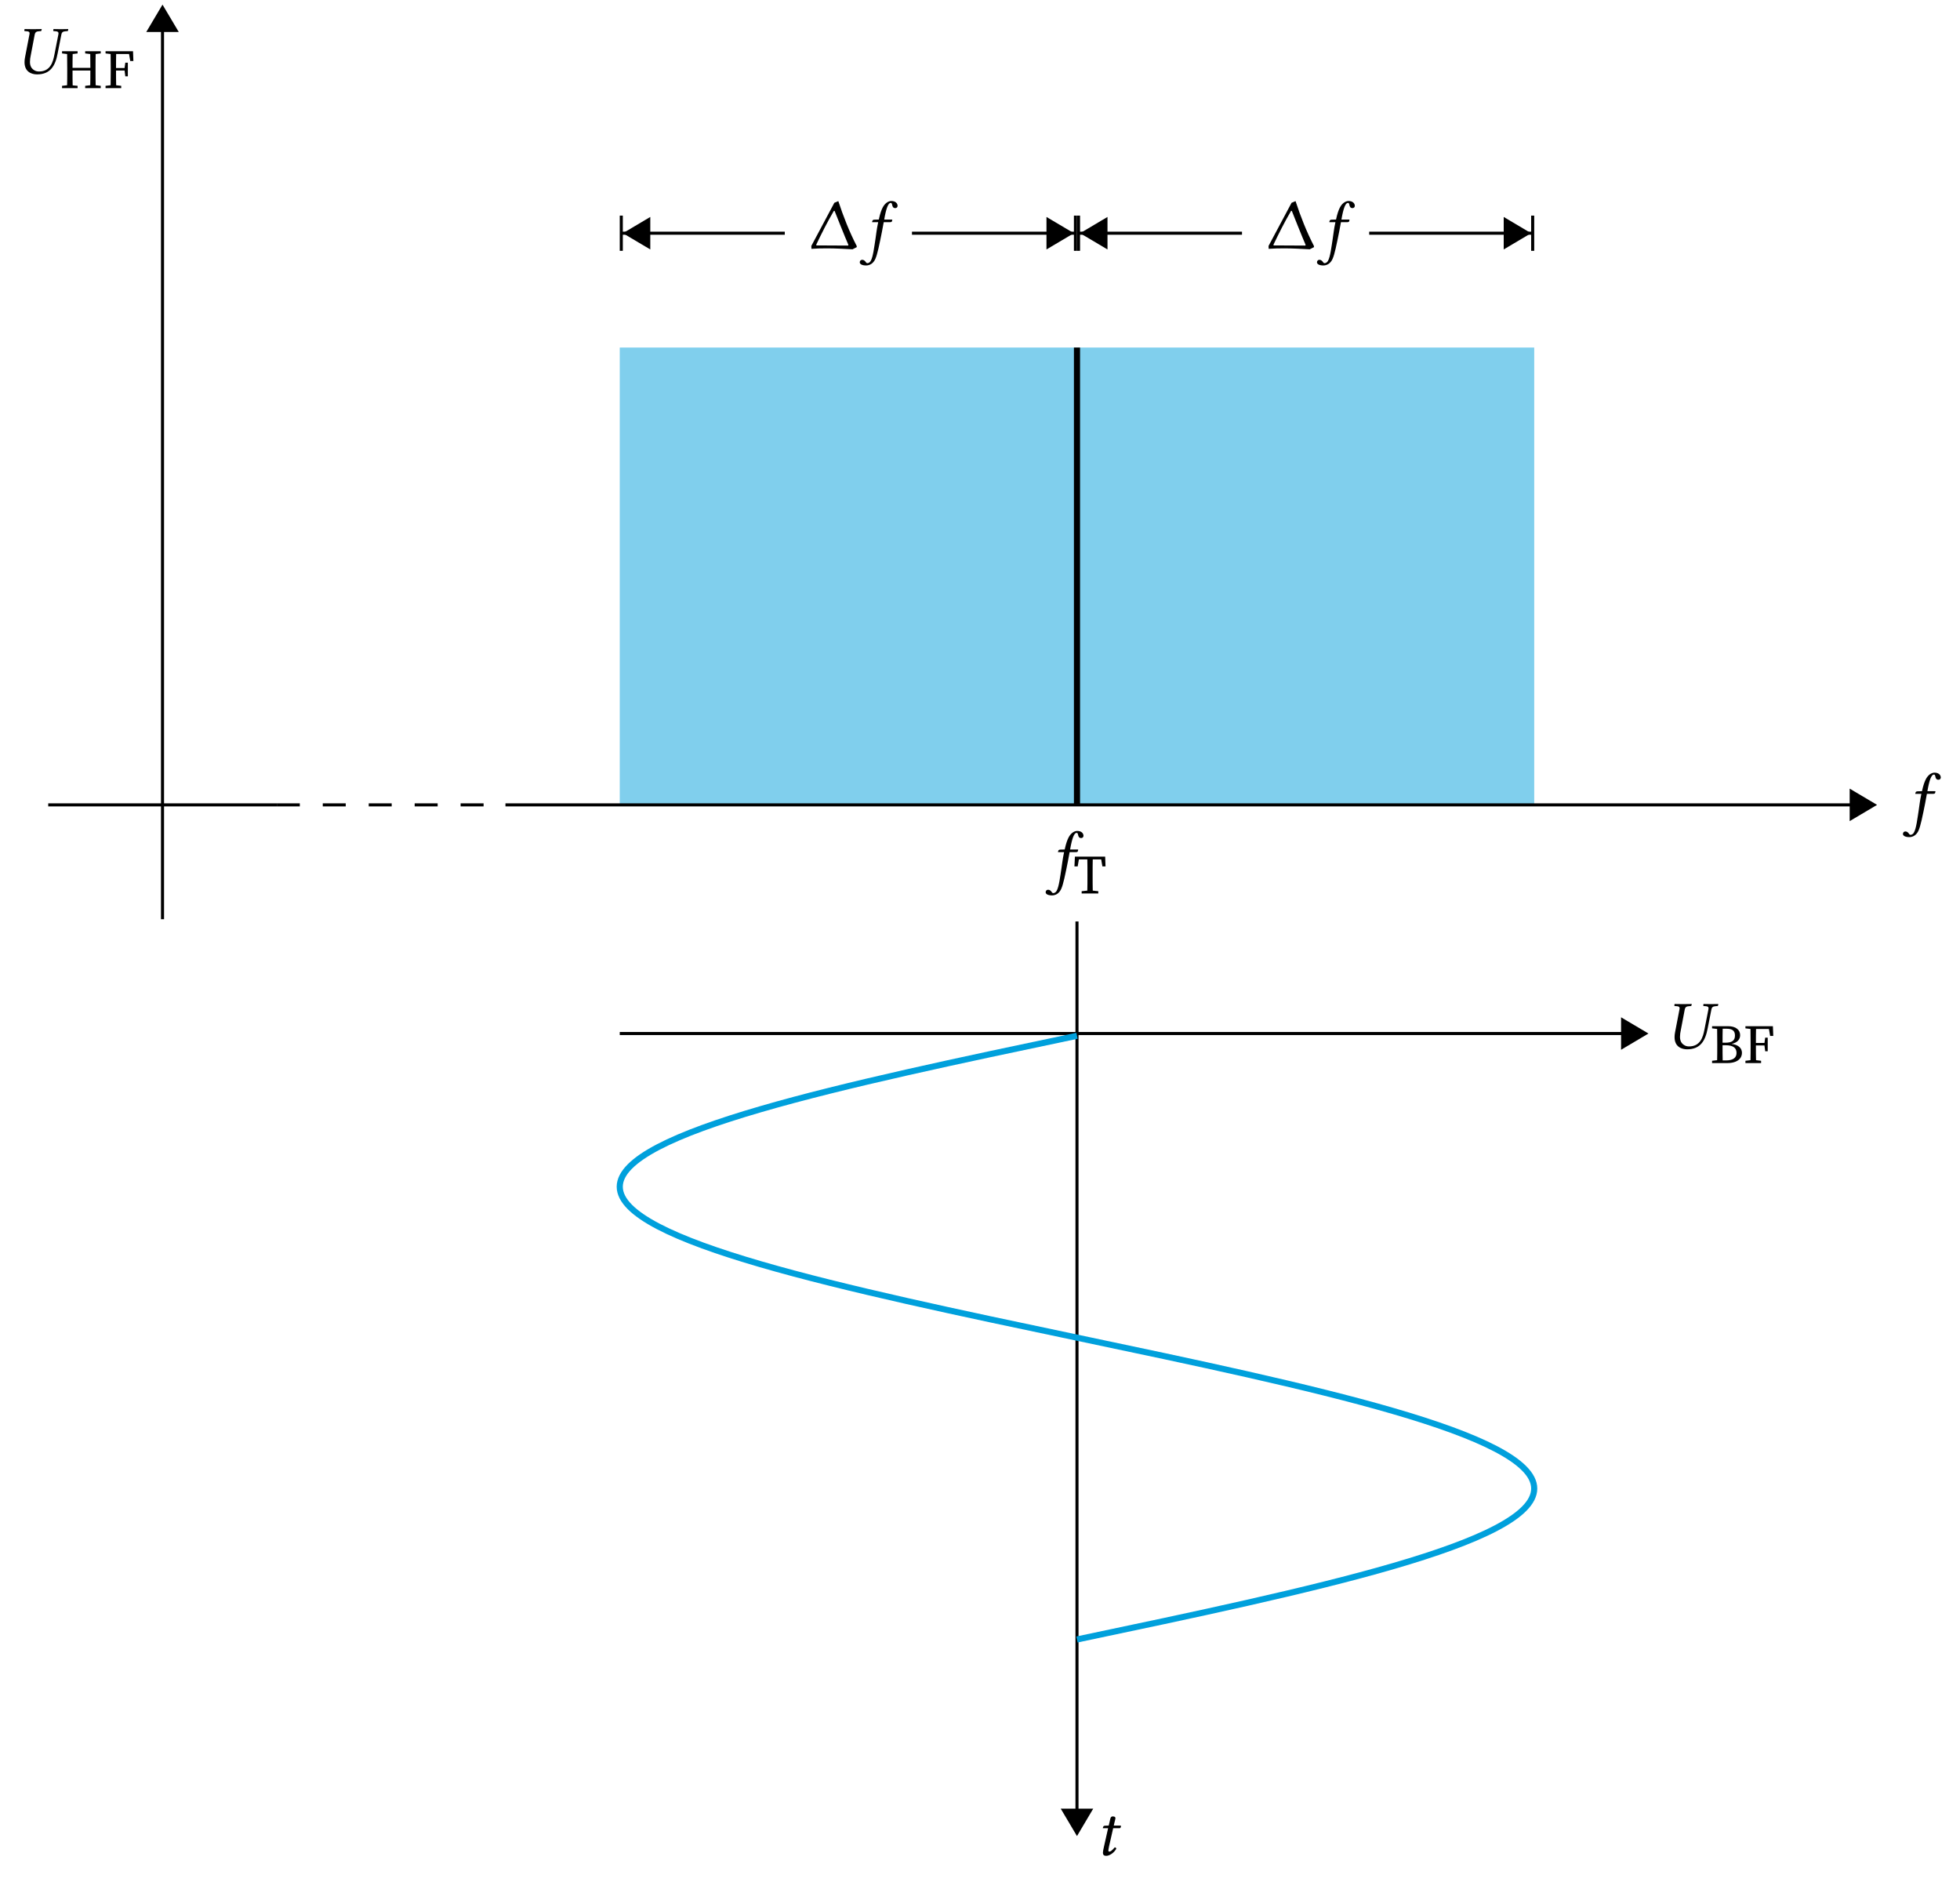
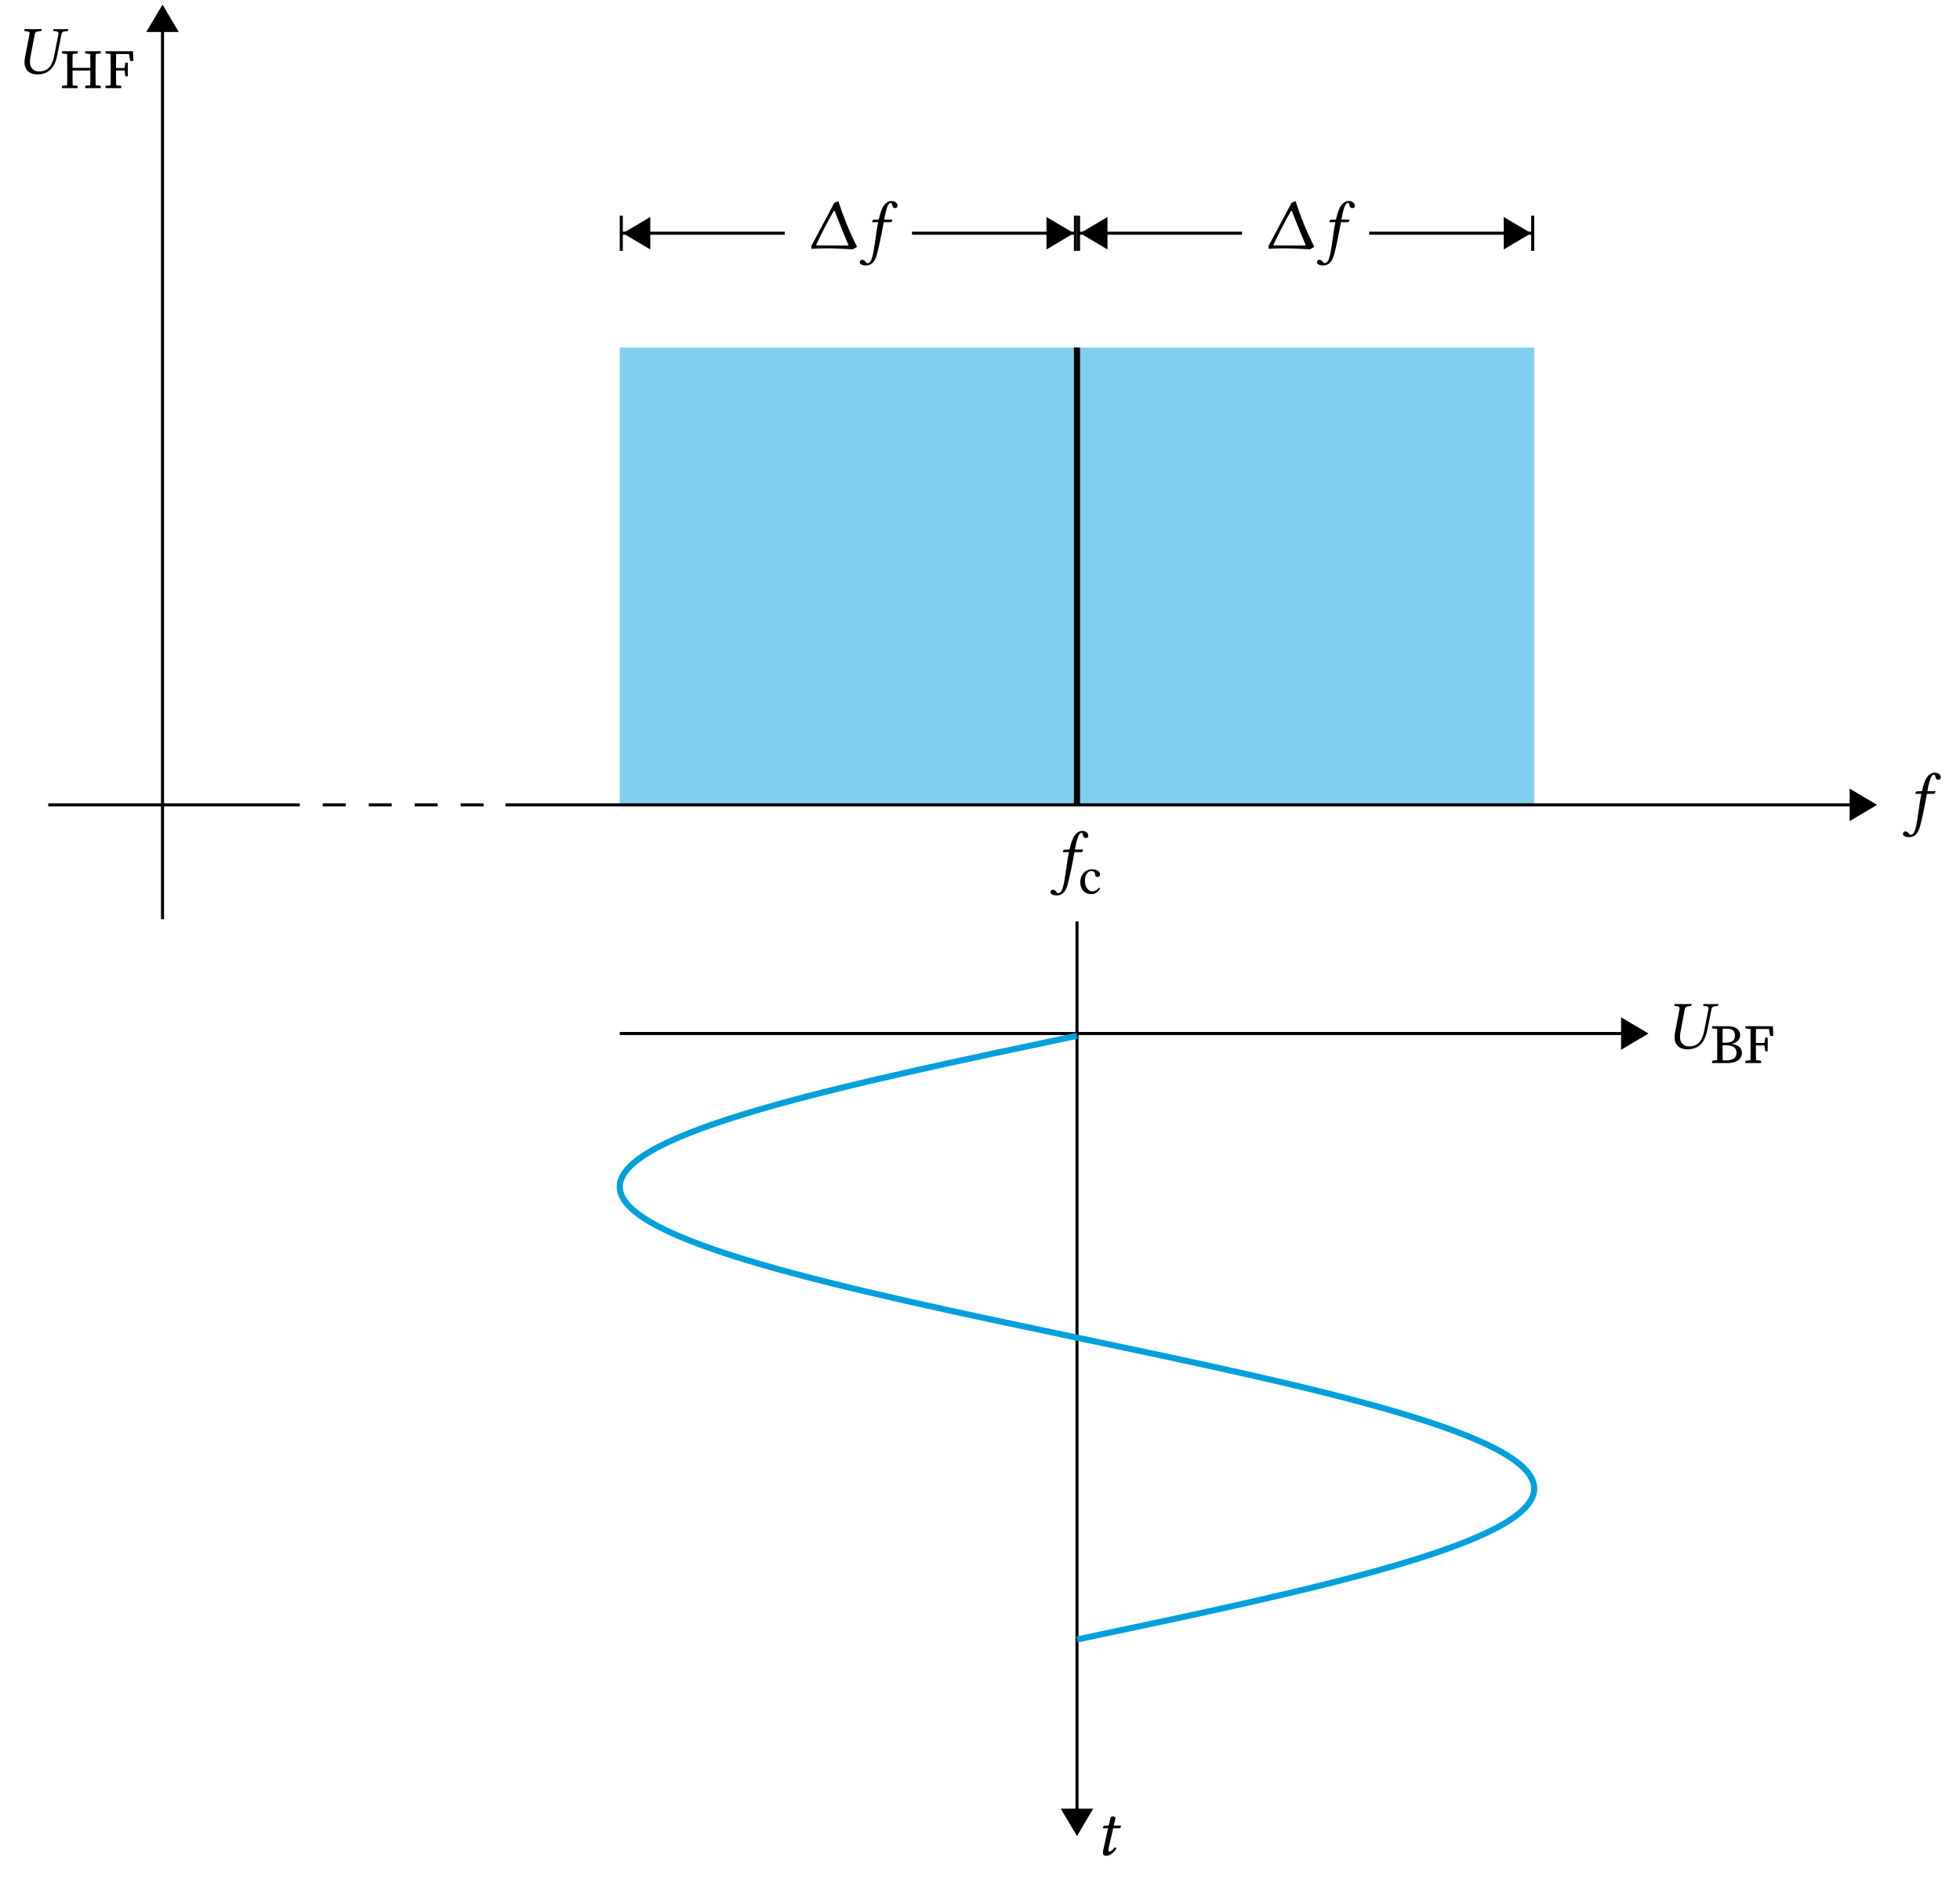
<svg xmlns="http://www.w3.org/2000/svg" xmlns:xlink="http://www.w3.org/1999/xlink" width="254.167" height="243.986" viewBox="0 0 254.167 243.986">
  <defs>
    <g>
      <g id="glyph-0-0">
        <path d="M 1.578 1.562 C 1.484 1.719 1.312 1.828 1.172 1.828 C 1.047 1.828 1.016 1.766 0.953 1.688 C 0.875 1.562 0.703 1.391 0.516 1.391 C 0.266 1.391 0.172 1.562 0.172 1.719 C 0.172 1.906 0.391 2.125 1 2.125 C 1.375 2.125 1.766 1.953 2.031 1.562 C 2.281 1.219 2.484 0.531 2.828 -1.156 C 2.969 -1.859 3.125 -2.578 3.25 -3.328 L 3.281 -3.484 L 4.109 -3.484 C 4.188 -3.484 4.328 -3.516 4.344 -3.594 C 4.344 -3.594 4.391 -3.781 4.391 -3.797 C 4.391 -3.812 4.375 -3.828 4.328 -3.828 L 3.344 -3.828 L 3.438 -4.344 C 3.578 -5.016 3.703 -5.422 3.828 -5.656 C 3.953 -5.906 4.078 -5.984 4.188 -5.984 C 4.312 -5.984 4.328 -5.906 4.375 -5.734 C 4.406 -5.547 4.484 -5.312 4.766 -5.312 C 5.016 -5.312 5.078 -5.516 5.078 -5.594 C 5.078 -5.938 4.797 -6.234 4.25 -6.234 C 4.062 -6.234 3.828 -6.141 3.641 -6 C 3.359 -5.766 2.984 -5.422 2.641 -3.828 L 2.062 -3.812 C 1.891 -3.797 1.828 -3.734 1.812 -3.656 C 1.797 -3.625 1.766 -3.516 1.766 -3.5 C 1.766 -3.484 1.781 -3.484 1.812 -3.484 L 2.562 -3.484 C 2.344 -2.469 2.312 -1.938 2.203 -1.266 C 2.062 -0.406 1.906 1.047 1.578 1.562 Z M 1.578 1.562 " />
      </g>
      <g id="glyph-0-1">
        <path d="M 1.828 0.094 C 3.578 0.094 4.203 -1.047 4.5 -2.641 L 4.984 -5.094 C 5.031 -5.344 5.172 -5.484 5.547 -5.5 L 5.766 -5.516 C 5.812 -5.516 5.844 -5.547 5.844 -5.594 L 5.875 -5.766 L 5.859 -5.781 C 5.453 -5.781 5.109 -5.766 4.922 -5.766 C 4.719 -5.766 4.375 -5.781 3.984 -5.781 L 3.953 -5.766 L 3.922 -5.594 C 3.922 -5.547 3.953 -5.516 3.984 -5.516 L 4.203 -5.5 C 4.5 -5.484 4.609 -5.406 4.609 -5.219 C 4.609 -5.188 4.609 -5.141 4.594 -5.094 L 4.078 -2.469 C 3.891 -1.469 3.531 -0.281 2.078 -0.281 C 1.656 -0.281 1.344 -0.469 1.141 -0.719 C 0.953 -0.969 0.906 -1.25 0.906 -1.531 C 0.906 -1.812 0.953 -2.125 1.016 -2.406 L 1.531 -5.109 C 1.594 -5.359 1.734 -5.484 2.094 -5.5 L 2.312 -5.516 C 2.359 -5.516 2.391 -5.547 2.391 -5.594 L 2.438 -5.766 L 2.406 -5.781 C 2.016 -5.781 1.656 -5.766 1.312 -5.766 C 0.969 -5.766 0.641 -5.781 0.234 -5.781 L 0.203 -5.766 L 0.172 -5.594 C 0.172 -5.547 0.203 -5.516 0.234 -5.516 L 0.453 -5.5 C 0.734 -5.484 0.859 -5.422 0.859 -5.234 C 0.859 -5.188 0.859 -5.156 0.844 -5.109 L 0.266 -2.109 C 0.219 -1.875 0.203 -1.672 0.203 -1.484 C 0.203 -0.203 1.156 0.094 1.828 0.094 Z M 1.828 0.094 " />
      </g>
      <g id="glyph-0-2">
        <path d="M 0.938 -3.828 L 0.469 -3.812 C 0.297 -3.797 0.234 -3.734 0.219 -3.656 C 0.203 -3.625 0.172 -3.516 0.172 -3.5 C 0.172 -3.484 0.203 -3.484 0.234 -3.484 L 0.859 -3.484 L 0.312 -1.047 C 0.25 -0.766 0.188 -0.484 0.188 -0.328 C 0.188 0 0.344 0.094 0.625 0.094 C 1.031 0.094 1.625 -0.281 1.922 -0.828 C 1.891 -0.953 1.828 -1 1.719 -1 C 1.312 -0.531 1.156 -0.453 1.016 -0.453 C 0.984 -0.453 0.891 -0.469 0.891 -0.578 C 0.891 -0.656 0.922 -0.828 0.984 -1.141 L 1.516 -3.484 L 2.391 -3.484 C 2.5 -3.531 2.578 -3.766 2.484 -3.828 L 1.594 -3.828 L 1.688 -4.234 C 1.719 -4.406 1.812 -4.672 1.812 -4.766 C 1.812 -4.922 1.734 -5.016 1.453 -5.016 C 1.125 -5.016 1.141 -4.609 1.047 -4.281 Z M 0.938 -3.828 " />
      </g>
      <g id="glyph-1-0">
        <path d="M 0.984 -2.219 C 0.984 -1.594 0.984 -0.969 0.969 -0.375 L 0.312 -0.297 L 0.312 0 L 2.328 0 L 2.328 -0.297 L 1.688 -0.359 C 1.672 -0.953 1.672 -1.547 1.672 -2.281 L 3.984 -2.281 C 3.984 -1.625 3.984 -0.984 3.969 -0.375 L 3.312 -0.297 L 3.312 0 L 5.328 0 L 5.328 -0.297 L 4.672 -0.375 C 4.656 -0.984 4.656 -1.609 4.656 -2.219 L 4.656 -2.562 C 4.656 -3.188 4.656 -3.812 4.672 -4.422 L 5.328 -4.5 L 5.328 -4.781 L 3.312 -4.781 L 3.312 -4.5 L 3.969 -4.422 C 3.984 -3.828 3.984 -3.25 3.984 -2.625 L 1.672 -2.625 C 1.672 -3.188 1.672 -3.812 1.688 -4.422 L 2.328 -4.5 L 2.328 -4.781 L 0.312 -4.781 L 0.312 -4.5 L 0.969 -4.422 C 0.984 -3.797 0.984 -3.188 0.984 -2.562 Z M 0.984 -2.219 " />
      </g>
      <g id="glyph-1-1">
        <path d="M 0.984 -2.219 C 0.984 -1.594 0.984 -0.969 0.969 -0.375 L 0.312 -0.297 L 0.312 0 L 2.344 0 L 2.344 -0.297 L 1.688 -0.375 C 1.672 -0.953 1.672 -1.562 1.672 -2.281 L 2.781 -2.281 L 2.875 -1.531 L 3.203 -1.531 L 3.203 -3.297 L 2.875 -3.297 L 2.781 -2.609 L 1.672 -2.609 C 1.672 -3.203 1.672 -3.828 1.688 -4.422 L 3.359 -4.422 L 3.516 -3.516 L 3.922 -3.516 L 3.875 -4.781 L 0.312 -4.781 L 0.312 -4.5 L 0.969 -4.422 C 0.984 -3.797 0.984 -3.188 0.984 -2.562 Z M 0.984 -2.219 " />
      </g>
      <g id="glyph-1-2">
-         <path d="M 1.828 -2.219 C 1.828 -1.594 1.828 -0.984 1.812 -0.375 L 1.078 -0.297 L 1.078 0 L 3.234 0 L 3.234 -0.297 L 2.516 -0.375 C 2.5 -0.984 2.5 -1.609 2.5 -2.219 L 2.5 -2.562 C 2.5 -3.203 2.5 -3.828 2.516 -4.422 L 3.609 -4.422 L 3.766 -3.516 L 4.172 -3.516 L 4.125 -4.781 L 0.203 -4.781 L 0.141 -3.516 L 0.562 -3.516 L 0.719 -4.422 L 1.812 -4.422 C 1.828 -3.812 1.828 -3.188 1.828 -2.562 Z M 1.828 -2.219 " />
-       </g>
-       <g id="glyph-1-3">
        <path d="M 0.984 -2.219 C 0.984 -1.594 0.984 -0.969 0.969 -0.375 L 0.312 -0.297 L 0.312 0 L 2.281 0 C 3.656 0 4.188 -0.656 4.188 -1.312 C 4.188 -1.891 3.797 -2.359 2.844 -2.484 C 3.641 -2.656 3.953 -3.109 3.953 -3.625 C 3.953 -4.297 3.391 -4.781 2.391 -4.781 L 0.312 -4.781 L 0.312 -4.5 L 0.969 -4.422 C 0.984 -3.797 0.984 -3.188 0.984 -2.562 Z M 2.062 -2.312 C 3.047 -2.312 3.484 -1.969 3.484 -1.312 C 3.484 -0.688 3.031 -0.344 2.125 -0.344 L 1.688 -0.344 C 1.672 -0.938 1.672 -1.562 1.672 -2.312 Z M 2.172 -4.453 C 2.906 -4.453 3.281 -4.219 3.281 -3.578 C 3.281 -2.922 2.906 -2.641 2.047 -2.641 L 1.672 -2.641 C 1.672 -3.203 1.672 -3.844 1.688 -4.453 Z M 2.172 -4.453 " />
      </g>
      <g id="glyph-2-0">
+         <path d="M 2.844 -0.656 C 2.812 -0.719 2.766 -0.75 2.703 -0.75 C 2.453 -0.438 2.141 -0.281 1.844 -0.281 C 1.312 -0.281 0.875 -0.812 0.875 -1.641 C 0.875 -2.438 1.219 -2.906 1.703 -2.906 C 2.125 -2.906 2.172 -2.656 2.203 -2.406 C 2.219 -2.219 2.328 -2.141 2.469 -2.141 C 2.625 -2.141 2.828 -2.234 2.828 -2.469 C 2.828 -2.859 2.422 -3.141 1.734 -3.141 C 1.016 -3.141 0.266 -2.5 0.266 -1.484 C 0.266 -0.562 0.781 0.078 1.688 0.078 C 2.109 0.078 2.484 -0.062 2.844 -0.656 Z M 2.844 -0.656 " />
+       </g>
+       <g id="glyph-3-0">
        <path d="M 3.25 -6 L 0.266 -0.406 L 0.281 -0.031 C 0.938 -0.078 1.594 -0.094 2.266 -0.094 C 3.375 -0.094 4.484 -0.031 5.609 0.031 L 6.156 -0.25 L 6.156 -0.391 C 5.188 -2.266 4.422 -4.219 3.766 -6.219 Z M 5.016 -0.453 C 3.984 -0.453 2.922 -0.469 1.875 -0.469 C 1.562 -0.469 1.25 -0.469 0.922 -0.469 L 0.906 -0.578 C 1.625 -2.078 2.328 -3.484 3.188 -4.953 L 3.281 -4.953 C 3.281 -4.938 4.703 -1.375 5.078 -0.531 Z M 5.016 -0.453 " />
      </g>
    </g>
    <clipPath id="clip-0">
      <path clip-rule="nonzero" d="M 19 0.391 L 23 0.391 L 23 4 L 19 4 Z M 19 0.391 " />
    </clipPath>
    <clipPath id="clip-1">
      <path clip-rule="nonzero" d="M 13 0.391 L 29 0.391 L 29 10 L 13 10 Z M 13 0.391 " />
    </clipPath>
    <clipPath id="clip-2">
      <path clip-rule="nonzero" d="M 132 229 L 148 229 L 148 243.582 L 132 243.582 Z M 132 229 " />
    </clipPath>
  </defs>
  <path fill-rule="nonzero" fill="rgb(50%, 81.371%, 93.137%)" fill-opacity="1" d="M 139.66 104.352 L 139.66 45.059 L 198.953 45.059 L 198.953 104.352 Z M 139.66 104.352 " />
  <path fill-rule="nonzero" fill="rgb(50%, 81.371%, 93.137%)" fill-opacity="1" d="M 139.66 104.352 L 139.66 45.059 L 80.367 45.059 L 80.367 104.352 Z M 139.66 104.352 " />
  <path fill="none" stroke-width="0.399" stroke-linecap="butt" stroke-linejoin="miter" stroke="rgb(0%, 0%, 0%)" stroke-opacity="1" stroke-miterlimit="10" d="M -14.871 -0.001 L 14.871 -0.001 " transform="matrix(0.996733, 0, 0, -0.996733, 21.07593, 104.3508)" />
  <path fill="none" stroke-width="0.399" stroke-linecap="butt" stroke-linejoin="miter" stroke="rgb(0%, 0%, 0%)" stroke-opacity="1" stroke-dasharray="2.989 2.989" stroke-miterlimit="10" d="M 14.871 -0.001 L 44.617 -0.001 " transform="matrix(0.996733, 0, 0, -0.996733, 21.07593, 104.3508)" />
  <path fill="none" stroke-width="0.399" stroke-linecap="butt" stroke-linejoin="miter" stroke="rgb(0%, 0%, 0%)" stroke-opacity="1" stroke-miterlimit="10" d="M 44.617 -0.001 L 219.602 -0.001 " transform="matrix(0.996733, 0, 0, -0.996733, 21.07593, 104.3508)" />
  <path fill-rule="nonzero" fill="rgb(0%, 0%, 0%)" fill-opacity="1" stroke-width="0.399" stroke-linecap="butt" stroke-linejoin="miter" stroke="rgb(0%, 0%, 0%)" stroke-opacity="1" stroke-miterlimit="10" d="M 3.172 -0.001 L 0.198 1.763 L 0.198 -1.764 Z M 3.172 -0.001 " transform="matrix(0.996733, 0, 0, -0.996733, 239.8614, 104.3508)" />
  <g fill="rgb(0%, 0%, 0%)" fill-opacity="1">
    <use xlink:href="#glyph-0-0" x="246.596" y="106.406" />
  </g>
  <path fill="none" stroke-width="0.399" stroke-linecap="butt" stroke-linejoin="miter" stroke="rgb(0%, 0%, 0%)" stroke-opacity="1" stroke-miterlimit="10" d="M -0.002 -14.874 L -0.002 100.629 " transform="matrix(0.996733, 0, 0, -0.996733, 21.07593, 104.3508)" />
  <g clip-path="url(#clip-0)">
    <path fill-rule="nonzero" fill="rgb(0%, 0%, 0%)" fill-opacity="1" d="M 21.074 0.988 L 19.316 3.949 L 22.832 3.949 Z M 21.074 0.988 " />
  </g>
  <g clip-path="url(#clip-1)">
    <path fill="none" stroke-width="0.399" stroke-linecap="butt" stroke-linejoin="miter" stroke="rgb(0%, 0%, 0%)" stroke-opacity="1" stroke-miterlimit="10" d="M 3.172 0.002 L 0.201 1.765 L 0.201 -1.762 Z M 3.172 0.002 " transform="matrix(0, -0.996733, -0.996733, 0, 21.07593, 4.149736)" />
  </g>
  <g fill="rgb(0%, 0%, 0%)" fill-opacity="1">
    <use xlink:href="#glyph-0-1" x="2.978" y="9.55" />
  </g>
  <g fill="rgb(0%, 0%, 0%)" fill-opacity="1">
    <use xlink:href="#glyph-1-0" x="7.734" y="11.426" />
    <use xlink:href="#glyph-1-1" x="13.375" y="11.426" />
  </g>
  <path fill="none" stroke-width="0.797" stroke-linecap="butt" stroke-linejoin="miter" stroke="rgb(0%, 0%, 0%)" stroke-opacity="1" stroke-miterlimit="10" d="M 118.973 -0.001 L 118.973 59.487 " transform="matrix(0.996733, 0, 0, -0.996733, 21.07593, 104.3508)" />
  <g fill="rgb(0%, 0%, 0%)" fill-opacity="1">
-     <use xlink:href="#glyph-0-0" x="135.426" y="113.964" />
+     <use xlink:href="#glyph-0-0" x="136.055" y="113.964" />
  </g>
  <g fill="rgb(0%, 0%, 0%)" fill-opacity="1">
-     <use xlink:href="#glyph-1-2" x="139.189" y="115.841" />
+     <use xlink:href="#glyph-2-0" x="139.818" y="115.841" />
  </g>
  <g fill="rgb(0%, 0%, 0%)" fill-opacity="1">
-     <use xlink:href="#glyph-2-0" x="164.236" y="32.292" />
+     <use xlink:href="#glyph-3-0" x="164.236" y="32.292" />
  </g>
  <g fill="rgb(0%, 0%, 0%)" fill-opacity="1">
    <use xlink:href="#glyph-0-0" x="170.61" y="32.292" />
  </g>
  <path fill="none" stroke-width="0.399" stroke-linecap="butt" stroke-linejoin="miter" stroke="rgb(0%, 0%, 0%)" stroke-opacity="1" stroke-miterlimit="10" d="M 119.271 74.359 L 140.441 74.359 " transform="matrix(0.996733, 0, 0, -0.996733, 21.07593, 104.3508)" />
  <path fill-rule="nonzero" fill="rgb(0%, 0%, 0%)" fill-opacity="1" stroke-width="0.399" stroke-linecap="butt" stroke-linejoin="miter" stroke="rgb(0%, 0%, 0%)" stroke-opacity="1" stroke-miterlimit="10" d="M 3.175 -0.001 L 0.201 1.762 L 0.201 -1.765 Z M 3.175 -0.001 " transform="matrix(-0.996733, 0, 0, 0.996733, 143.6179, 30.23557)" />
  <path fill="none" stroke-width="0.399" stroke-linecap="butt" stroke-linejoin="miter" stroke="rgb(0%, 0%, 0%)" stroke-opacity="1" stroke-miterlimit="10" d="M -0 2.291 L -0 -2.29 " transform="matrix(-0.996733, 0, 0, 0.996733, 139.859, 30.23557)" />
  <path fill="none" stroke-width="0.399" stroke-linecap="butt" stroke-linejoin="miter" stroke="rgb(0%, 0%, 0%)" stroke-opacity="1" stroke-miterlimit="10" d="M 178.162 74.359 L 156.988 74.359 " transform="matrix(0.996733, 0, 0, -0.996733, 21.07593, 104.3508)" />
  <path fill-rule="nonzero" fill="rgb(0%, 0%, 0%)" fill-opacity="1" stroke-width="0.399" stroke-linecap="butt" stroke-linejoin="miter" stroke="rgb(0%, 0%, 0%)" stroke-opacity="1" stroke-miterlimit="10" d="M 3.172 0.001 L 0.201 1.765 L 0.201 -1.762 Z M 3.172 0.001 " transform="matrix(0.996733, 0, 0, -0.996733, 194.9951, 30.23557)" />
  <path fill="none" stroke-width="0.399" stroke-linecap="butt" stroke-linejoin="miter" stroke="rgb(0%, 0%, 0%)" stroke-opacity="1" stroke-miterlimit="10" d="M -0 2.29 L -0 -2.291 " transform="matrix(0.996733, 0, 0, -0.996733, 198.754, 30.23557)" />
  <g fill="rgb(0%, 0%, 0%)" fill-opacity="1">
-     <use xlink:href="#glyph-2-0" x="104.944" y="32.292" />
+     <use xlink:href="#glyph-3-0" x="104.944" y="32.292" />
  </g>
  <g fill="rgb(0%, 0%, 0%)" fill-opacity="1">
    <use xlink:href="#glyph-0-0" x="111.319" y="32.292" />
  </g>
  <path fill="none" stroke-width="0.399" stroke-linecap="butt" stroke-linejoin="miter" stroke="rgb(0%, 0%, 0%)" stroke-opacity="1" stroke-miterlimit="10" d="M 59.787 74.359 L 80.958 74.359 " transform="matrix(0.996733, 0, 0, -0.996733, 21.07593, 104.3508)" />
  <path fill-rule="nonzero" fill="rgb(0%, 0%, 0%)" fill-opacity="1" stroke-width="0.399" stroke-linecap="butt" stroke-linejoin="miter" stroke="rgb(0%, 0%, 0%)" stroke-opacity="1" stroke-miterlimit="10" d="M 3.172 -0.001 L 0.197 1.762 L 0.197 -1.765 Z M 3.172 -0.001 " transform="matrix(-0.996733, 0, 0, 0.996733, 84.32565, 30.23557)" />
  <path fill="none" stroke-width="0.399" stroke-linecap="butt" stroke-linejoin="miter" stroke="rgb(0%, 0%, 0%)" stroke-opacity="1" stroke-miterlimit="10" d="M 0 2.291 L 0 -2.29 " transform="matrix(-0.996733, 0, 0, 0.996733, 80.56674, 30.23557)" />
  <path fill="none" stroke-width="0.399" stroke-linecap="butt" stroke-linejoin="miter" stroke="rgb(0%, 0%, 0%)" stroke-opacity="1" stroke-miterlimit="10" d="M 118.675 74.359 L 97.504 74.359 " transform="matrix(0.996733, 0, 0, -0.996733, 21.07593, 104.3508)" />
  <path fill-rule="nonzero" fill="rgb(0%, 0%, 0%)" fill-opacity="1" stroke-width="0.399" stroke-linecap="butt" stroke-linejoin="miter" stroke="rgb(0%, 0%, 0%)" stroke-opacity="1" stroke-miterlimit="10" d="M 3.175 0.001 L 0.2 1.765 L 0.2 -1.762 Z M 3.175 0.001 " transform="matrix(0.996733, 0, 0, -0.996733, 135.7029, 30.23557)" />
  <path fill="none" stroke-width="0.399" stroke-linecap="butt" stroke-linejoin="miter" stroke="rgb(0%, 0%, 0%)" stroke-opacity="1" stroke-miterlimit="10" d="M -0.001 2.29 L -0.001 -2.291 " transform="matrix(0.996733, 0, 0, -0.996733, 139.4618, 30.23557)" />
  <path fill="none" stroke-width="0.399" stroke-linecap="butt" stroke-linejoin="miter" stroke="rgb(0%, 0%, 0%)" stroke-opacity="1" stroke-miterlimit="10" d="M 59.486 -29.742 L 189.861 -29.742 " transform="matrix(0.996733, 0, 0, -0.996733, 21.07593, 104.3508)" />
  <path fill-rule="nonzero" fill="rgb(0%, 0%, 0%)" fill-opacity="1" stroke-width="0.399" stroke-linecap="butt" stroke-linejoin="miter" stroke="rgb(0%, 0%, 0%)" stroke-opacity="1" stroke-miterlimit="10" d="M 3.174 0.001 L 0.199 1.764 L 0.199 -1.763 Z M 3.174 0.001 " transform="matrix(0.996733, 0, 0, -0.996733, 210.2153, 133.9969)" />
  <g fill="rgb(0%, 0%, 0%)" fill-opacity="1">
    <use xlink:href="#glyph-0-1" x="216.95" y="135.949" />
  </g>
  <g fill="rgb(0%, 0%, 0%)" fill-opacity="1">
-     <use xlink:href="#glyph-1-3" x="221.704" y="137.826" />
+     <use xlink:href="#glyph-1-2" x="221.704" y="137.826" />
  </g>
  <g fill="rgb(0%, 0%, 0%)" fill-opacity="1">
    <use xlink:href="#glyph-1-1" x="226.03" y="137.826" />
  </g>
  <path fill="none" stroke-width="0.399" stroke-linecap="butt" stroke-linejoin="miter" stroke="rgb(0%, 0%, 0%)" stroke-opacity="1" stroke-miterlimit="10" d="M 118.973 -15.167 L 118.973 -130.666 " transform="matrix(0.996733, 0, 0, -0.996733, 21.07593, 104.3508)" />
  <path fill-rule="nonzero" fill="rgb(0%, 0%, 0%)" fill-opacity="1" d="M 139.66 237.656 L 141.418 234.691 L 137.902 234.691 Z M 139.66 237.656 " />
  <g clip-path="url(#clip-2)">
    <path fill="none" stroke-width="0.399" stroke-linecap="butt" stroke-linejoin="miter" stroke="rgb(0%, 0%, 0%)" stroke-opacity="1" stroke-miterlimit="10" d="M 3.175 -0 L 0.2 1.763 L 0.2 -1.764 Z M 3.175 -0 " transform="matrix(0, 0.996733, 0.996733, 0, 139.6604, 234.492)" />
  </g>
  <g fill="rgb(0%, 0%, 0%)" fill-opacity="1">
    <use xlink:href="#glyph-0-2" x="142.836" y="240.513" />
  </g>
  <path fill="none" stroke-width="0.797" stroke-linecap="butt" stroke-linejoin="miter" stroke="rgb(0%, 62.746%, 86.275%)" stroke-opacity="1" stroke-miterlimit="10" d="M 118.973 -30.036 C 88.518 -36.436 59.486 -42.562 59.486 -49.671 C 59.486 -56.776 88.518 -62.902 118.973 -69.301 C 149.428 -75.701 178.46 -81.823 178.46 -88.932 C 178.46 -96.037 149.432 -102.163 118.973 -108.562 " transform="matrix(0.996733, 0, 0, -0.996733, 21.07593, 104.3508)" />
</svg>
